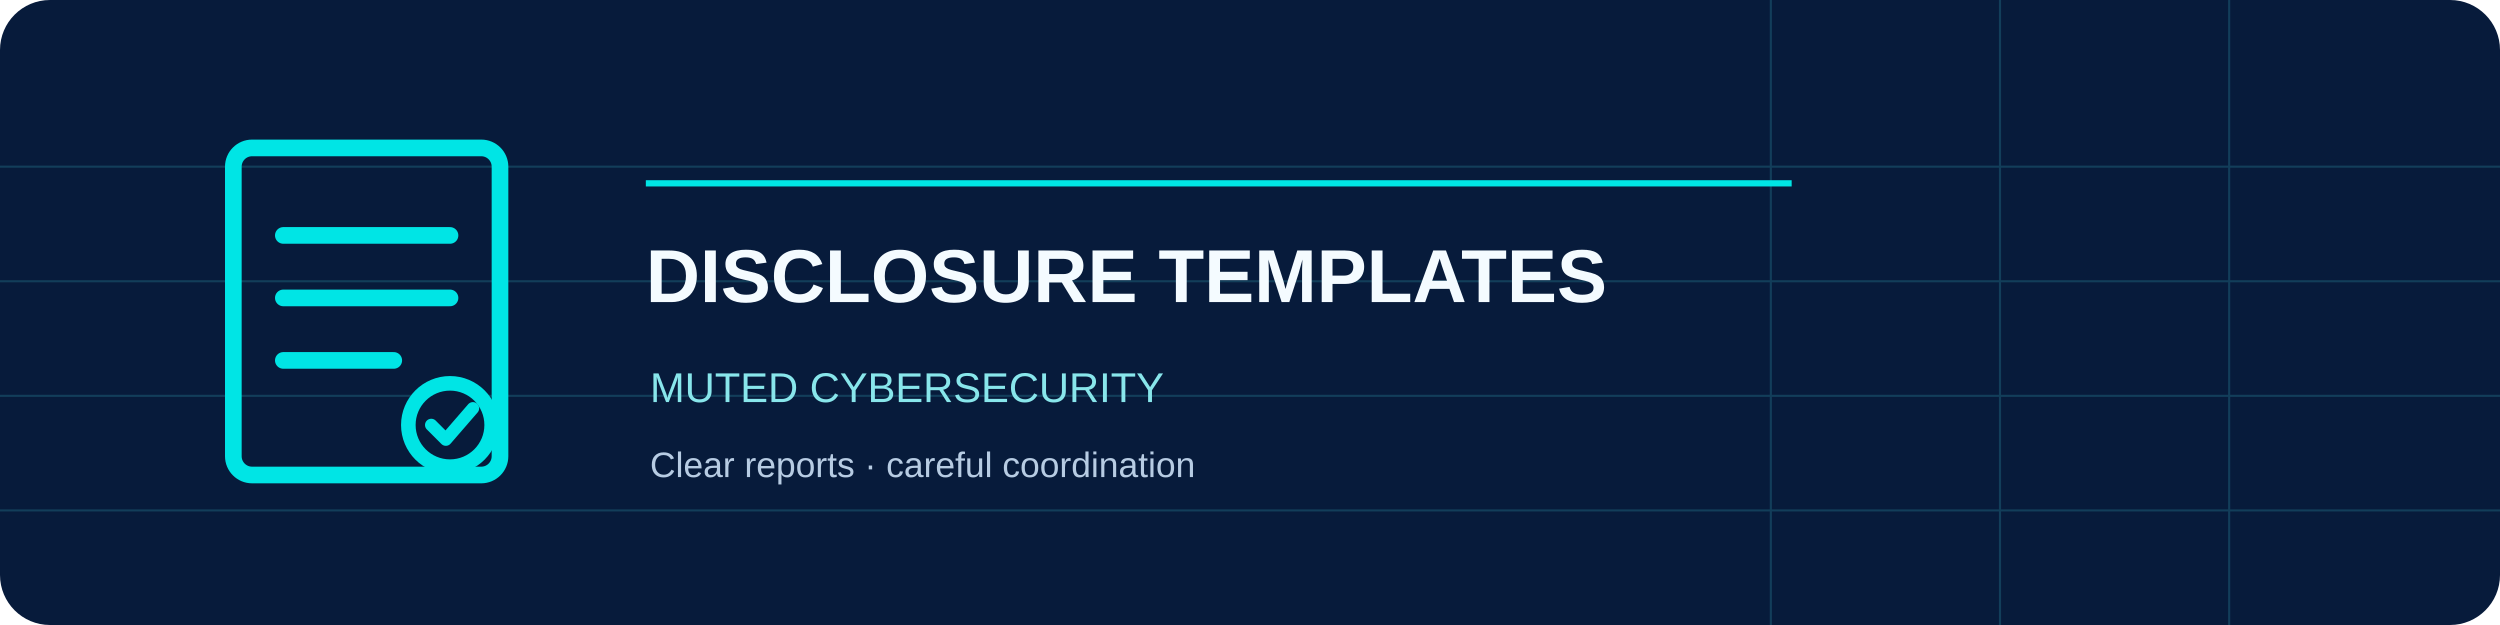
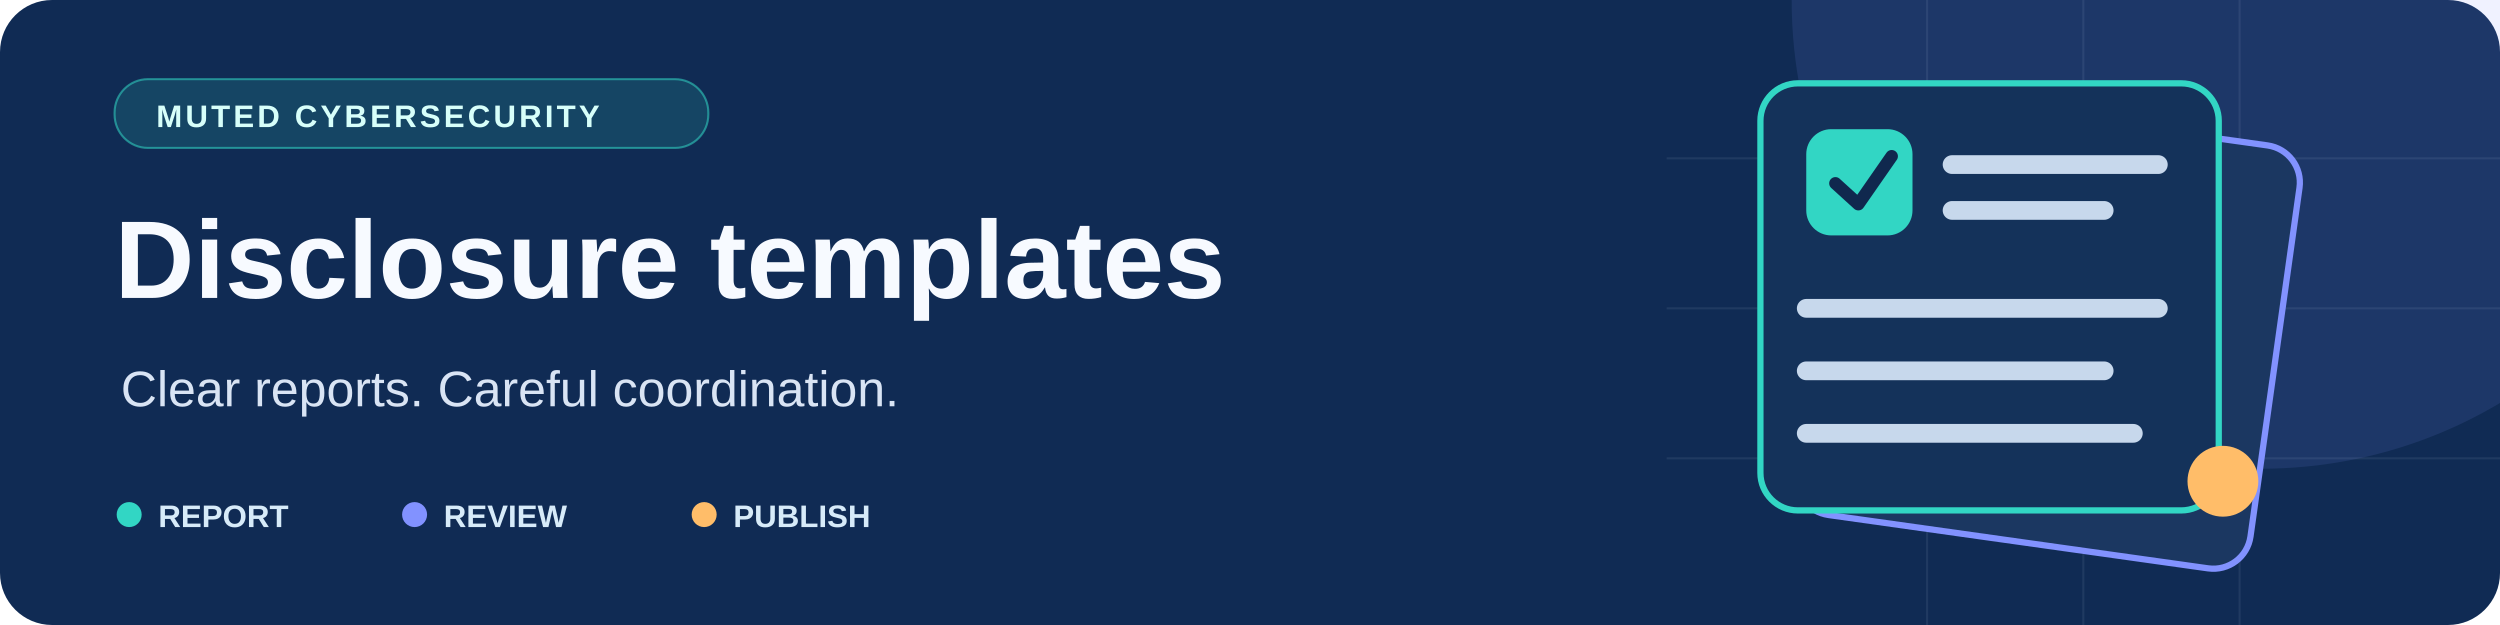
<svg xmlns="http://www.w3.org/2000/svg" viewBox="0 0 1200 300" role="img" aria-labelledby="title desc">
-   <rect width="1200" height="300" rx="24" fill="#071b3b" />
-   <g opacity=".18" stroke="#44dce7" fill="none">
-     <path d="M0 245H1200M0 190H1200M0 135H1200M0 80H1200" />
-     <path d="M850 0V300M960 0V300M1070 0V300" />
+   <defs>
+     <linearGradient id="bg" x2="1" y2="1">
+       <stop stop-color="#0A1731" />
+       <stop offset=".6" stop-color="#143568" />
+       <stop offset="1" stop-color="#342E70" />
+     </linearGradient>
+   </defs>
+   <rect width="1200" height="300" rx="25" fill="#102B54" />
+   <circle cx="1085" cy="0" r="225" fill="#8292FF" opacity=".12" />
+   <path d="M800 220h400M800 148h400M800 76h400M925 0v300M1000 0v300M1075 0v300" stroke="#D8EBFB" stroke-opacity=".08" />
+   <rect x="55" y="38" width="285" height="33" rx="16" fill="#32D6C4" fill-opacity=".15" stroke="#32D6C4" stroke-opacity=".55" />
+   <text x="75" y="61" font-family="Arial,Helvetica,sans-serif" font-size="15" font-weight="700" letter-spacing="1.5" fill="#D7FFFA">MUTED CYBERSECURITY</text>
+   <text x="55" y="143" font-family="Arial,Helvetica,sans-serif" font-size="53" font-weight="700" fill="#F7FAFF">Disclosure templates</text>
+   <text x="58" y="195" font-family="Arial,Helvetica,sans-serif" font-size="24" fill="#D9E4F4">Clear reports. Careful coordination.</text>
+   <circle cx="62" cy="247" r="6" fill="#32D6C4" />
+   <text x="76" y="253" font-family="Arial,Helvetica,sans-serif" font-size="15" font-weight="700" fill="#D7EBF9">REPORT</text>
+   <circle cx="199" cy="247" r="6" fill="#8292FF" />
+   <text x="213" y="253" font-family="Arial,Helvetica,sans-serif" font-size="15" font-weight="700" fill="#D7EBF9">REVIEW</text>
+   <circle cx="338" cy="247" r="6" fill="#FFBD69" />
+   <text x="352" y="253" font-family="Arial,Helvetica,sans-serif" font-size="15" font-weight="700" fill="#D7EBF9">PUBLISH</text>
+   <g transform="translate(845 40)">
+     <rect x="28" y="16" width="220" height="205" rx="18" fill="#1B3761" stroke="#8292FF" stroke-width="3" transform="rotate(8 138 119)" />
+     <rect x="0" y="0" width="220" height="205" rx="18" fill="#14325A" stroke="#32D6C4" stroke-width="3" />
+     <rect x="22" y="22" width="51" height="51" rx="12" fill="#32D6C4" />
+     <path d="m36 48 11 10 16-23" fill="none" stroke="#10284E" stroke-width="6" stroke-linecap="round" stroke-linejoin="round" />
+     <path d="M92 39h99M92 61h73M22 108h169M22 138h143M22 168h157" stroke="#C7D8EC" stroke-width="9" stroke-linecap="round" />
+     <circle cx="222" cy="191" r="17" fill="#FFBD69" />
  </g>
-   <rect x="112" y="71" width="128" height="157" rx="9" fill="none" stroke="#00e5e5" stroke-width="8" />
-   <path d="M136 113h80M136 143h80M136 173h53" stroke="#00e5e5" stroke-width="8" stroke-linecap="round" />
-   <circle cx="216" cy="204" r="20" fill="#071b3b" stroke="#00e5e5" stroke-width="7" />
-   <path d="m207 204 7 7 13-15" fill="none" stroke="#00e5e5" stroke-width="6" stroke-linecap="round" stroke-linejoin="round" />
-   <path d="M310 88h550" stroke="#00e5e5" stroke-width="3" />
-   <text x="310" y="145" font-family="Arial, Helvetica, sans-serif" font-weight="700" font-size="36" fill="#f4fbff">DISCLOSURE TEMPLATES</text>
-   <text x="312" y="193" font-family="Arial, Helvetica, sans-serif" font-size="20" fill="#88e6eb">MUTED CYBERSECURITY</text>
-   <text x="312" y="229" font-family="Arial, Helvetica, sans-serif" font-size="17" fill="#b7cce3">Clear reports · careful coordination</text>
</svg>
